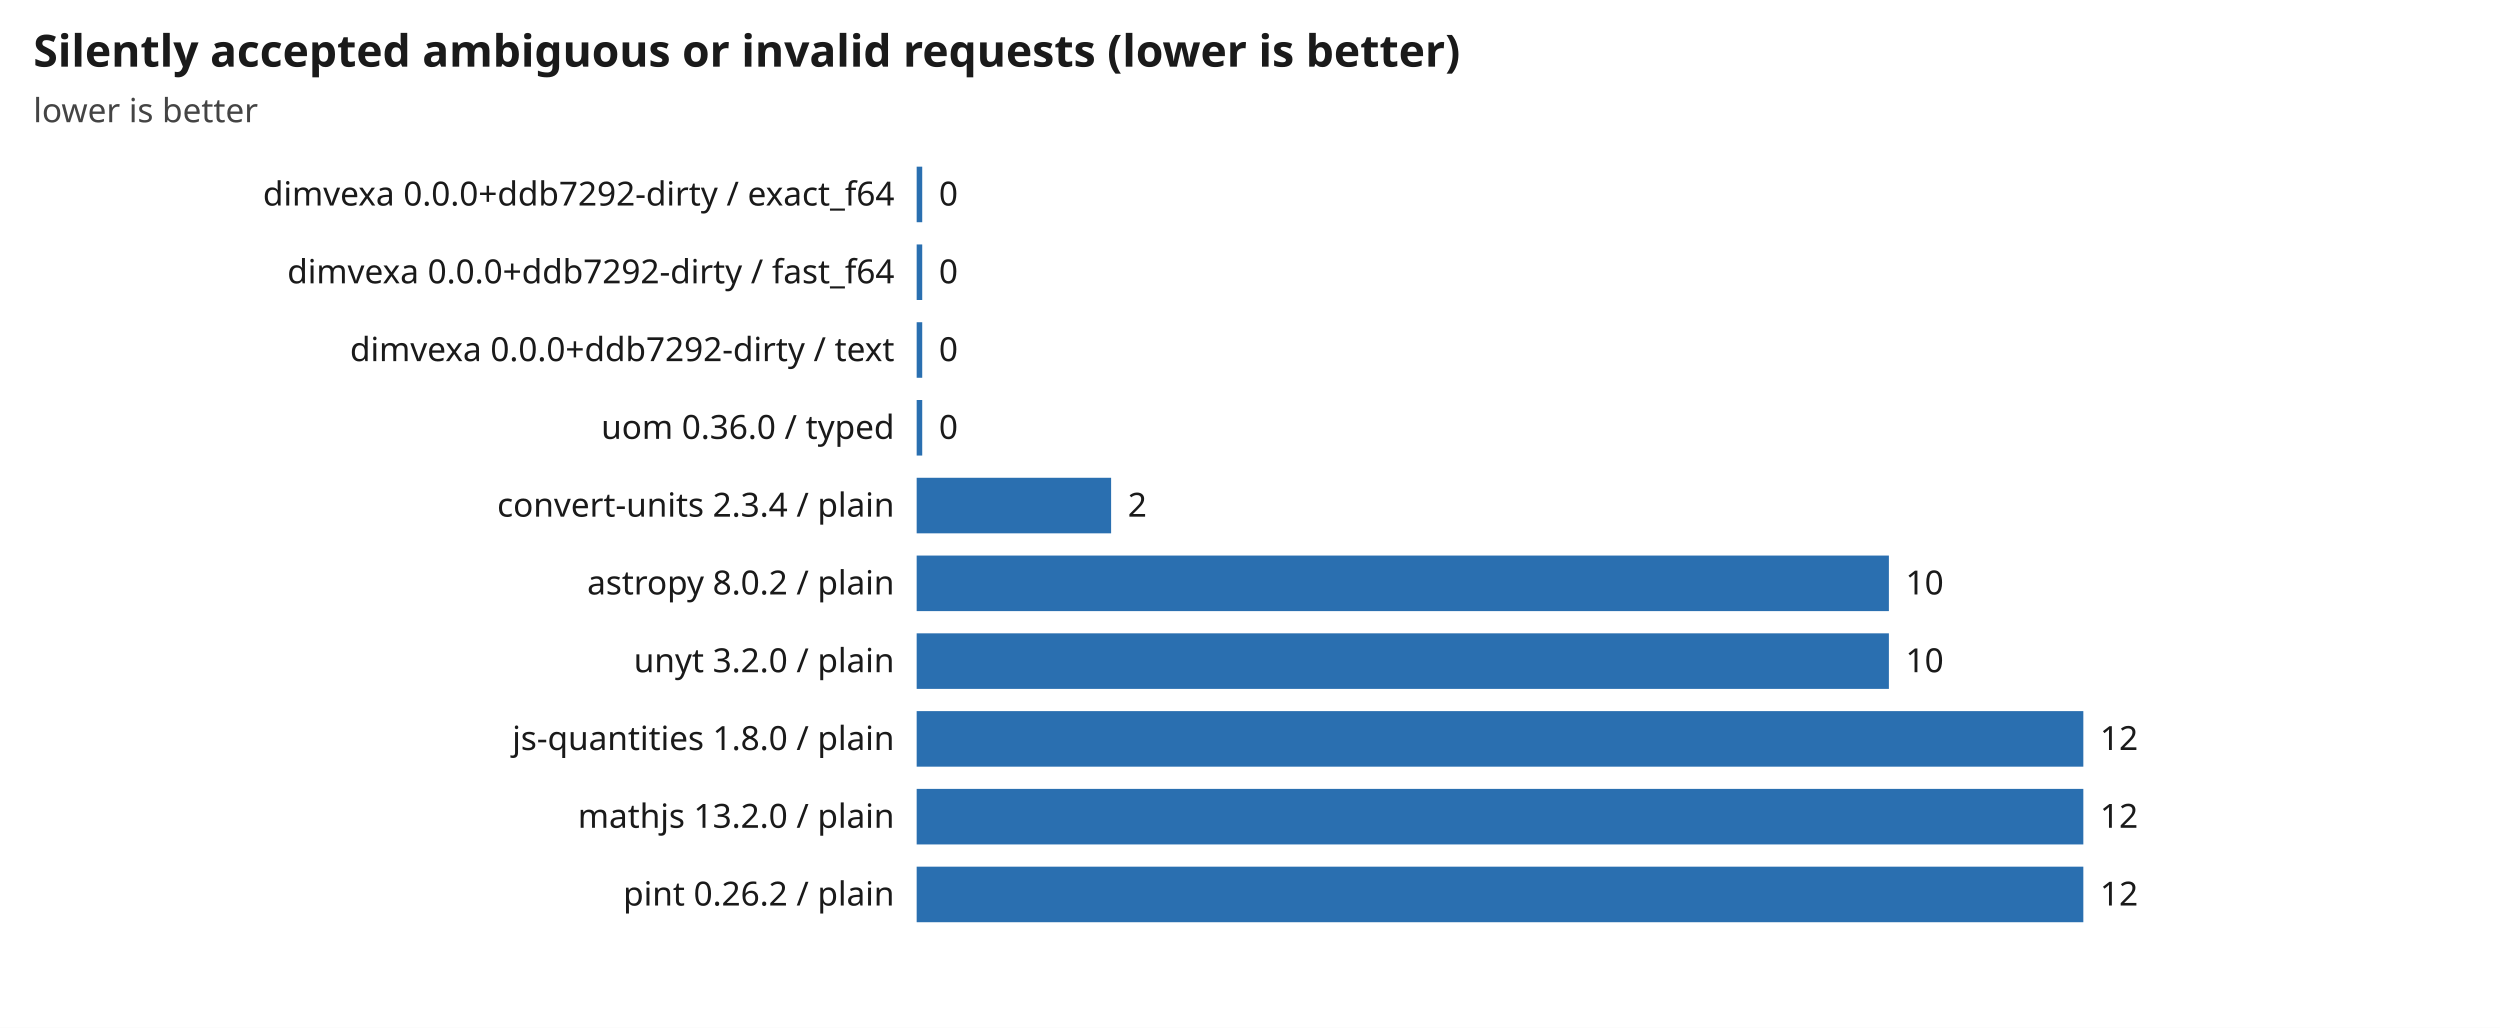
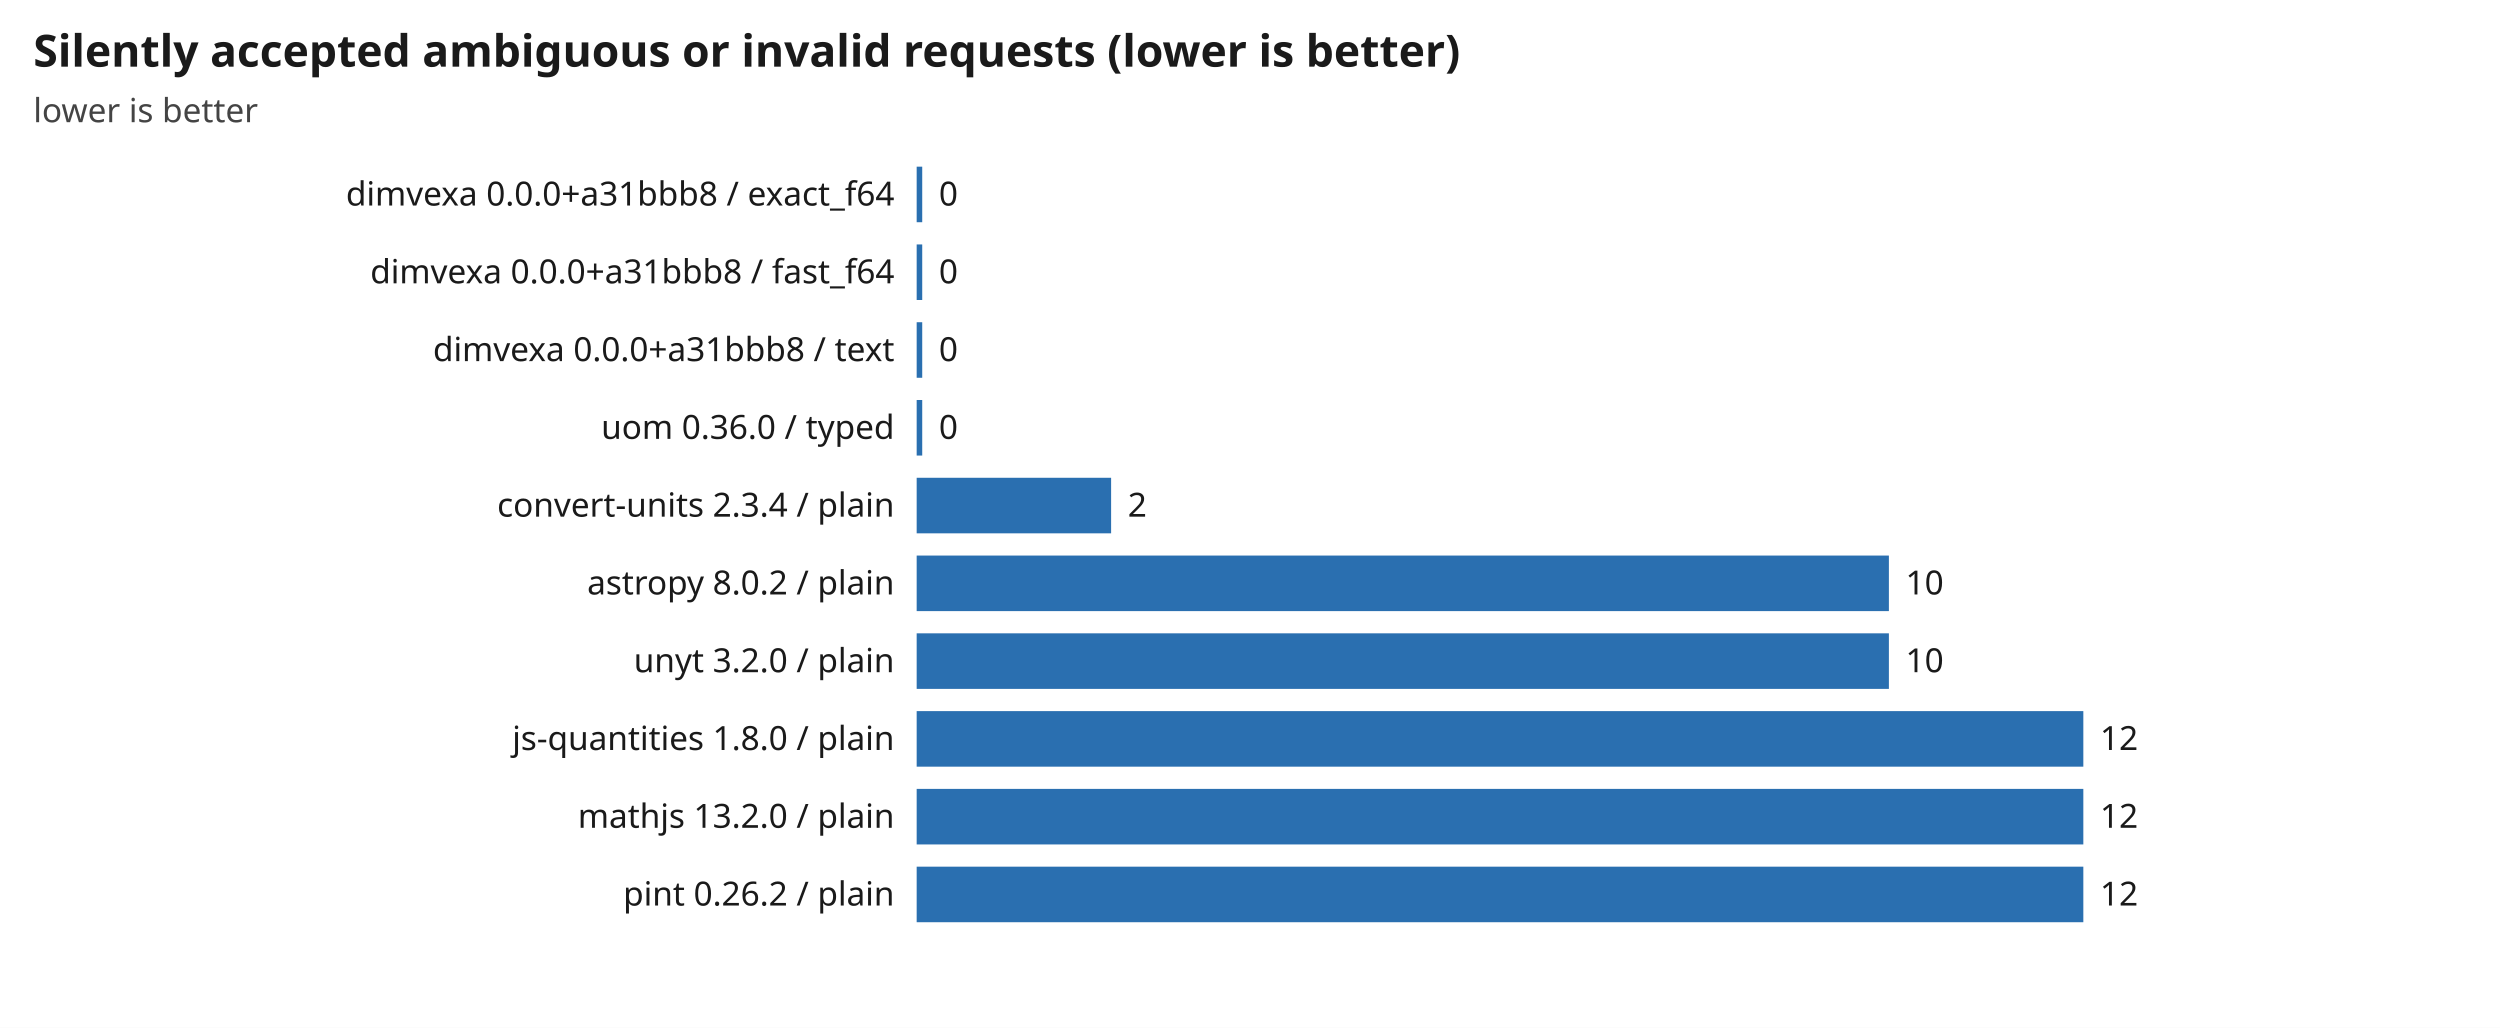
<svg xmlns="http://www.w3.org/2000/svg" width="900" height="370" viewBox="0 0 900 370" role="img" aria-label="Silently accepted ambiguous or invalid requests (lower is better)">
  <rect width="900" height="370" fill="#ffffff" />
  <text x="12" y="24" font-family="sans-serif" font-size="16" font-weight="bold" fill="#1a1a1a">Silently accepted ambiguous or invalid requests (lower is better)</text>
  <text x="12" y="44" font-family="sans-serif" font-size="12" fill="#444444">lower is better</text>
-   <text x="322" y="74" text-anchor="end" font-family="sans-serif" font-size="12" fill="#1a1a1a">dimvexa 0.0.0+ddb7292-dirty / exact_f64</text>
+   <text x="322" y="74" text-anchor="end" font-family="sans-serif" font-size="12" fill="#1a1a1a">dimvexa 0.0.0+a31bbb8 / exact_f64</text>
  <rect x="330" y="60" width="2.0" height="20" fill="#2a6fb0" />
  <text x="338.0" y="74" font-family="sans-serif" font-size="12" fill="#1a1a1a">0 </text>
-   <text x="322" y="102" text-anchor="end" font-family="sans-serif" font-size="12" fill="#1a1a1a">dimvexa 0.0.0+ddb7292-dirty / fast_f64</text>
+   <text x="322" y="102" text-anchor="end" font-family="sans-serif" font-size="12" fill="#1a1a1a">dimvexa 0.0.0+a31bbb8 / fast_f64</text>
  <rect x="330" y="88" width="2.0" height="20" fill="#2a6fb0" />
  <text x="338.0" y="102" font-family="sans-serif" font-size="12" fill="#1a1a1a">0 </text>
-   <text x="322" y="130" text-anchor="end" font-family="sans-serif" font-size="12" fill="#1a1a1a">dimvexa 0.0.0+ddb7292-dirty / text</text>
+   <text x="322" y="130" text-anchor="end" font-family="sans-serif" font-size="12" fill="#1a1a1a">dimvexa 0.0.0+a31bbb8 / text</text>
  <rect x="330" y="116" width="2.0" height="20" fill="#2a6fb0" />
  <text x="338.0" y="130" font-family="sans-serif" font-size="12" fill="#1a1a1a">0 </text>
  <text x="322" y="158" text-anchor="end" font-family="sans-serif" font-size="12" fill="#1a1a1a">uom 0.36.0 / typed</text>
  <rect x="330" y="144" width="2.0" height="20" fill="#2a6fb0" />
  <text x="338.0" y="158" font-family="sans-serif" font-size="12" fill="#1a1a1a">0 </text>
  <text x="322" y="186" text-anchor="end" font-family="sans-serif" font-size="12" fill="#1a1a1a">convert-units 2.3.4 / plain</text>
  <rect x="330" y="172" width="70.0" height="20" fill="#2a6fb0" />
  <text x="406.0" y="186" font-family="sans-serif" font-size="12" fill="#1a1a1a">2 </text>
  <text x="322" y="214" text-anchor="end" font-family="sans-serif" font-size="12" fill="#1a1a1a">astropy 8.0.2 / plain</text>
  <rect x="330" y="200" width="350.0" height="20" fill="#2a6fb0" />
  <text x="686.0" y="214" font-family="sans-serif" font-size="12" fill="#1a1a1a">10 </text>
  <text x="322" y="242" text-anchor="end" font-family="sans-serif" font-size="12" fill="#1a1a1a">unyt 3.2.0 / plain</text>
  <rect x="330" y="228" width="350.0" height="20" fill="#2a6fb0" />
  <text x="686.0" y="242" font-family="sans-serif" font-size="12" fill="#1a1a1a">10 </text>
  <text x="322" y="270" text-anchor="end" font-family="sans-serif" font-size="12" fill="#1a1a1a">js-quantities 1.8.0 / plain</text>
  <rect x="330" y="256" width="420.0" height="20" fill="#2a6fb0" />
  <text x="756.0" y="270" font-family="sans-serif" font-size="12" fill="#1a1a1a">12 </text>
  <text x="322" y="298" text-anchor="end" font-family="sans-serif" font-size="12" fill="#1a1a1a">mathjs 13.2.0 / plain</text>
  <rect x="330" y="284" width="420.0" height="20" fill="#2a6fb0" />
  <text x="756.0" y="298" font-family="sans-serif" font-size="12" fill="#1a1a1a">12 </text>
  <text x="322" y="326" text-anchor="end" font-family="sans-serif" font-size="12" fill="#1a1a1a">pint 0.26.2 / plain</text>
  <rect x="330" y="312" width="420.0" height="20" fill="#2a6fb0" />
  <text x="756.0" y="326" font-family="sans-serif" font-size="12" fill="#1a1a1a">12 </text>
</svg>
